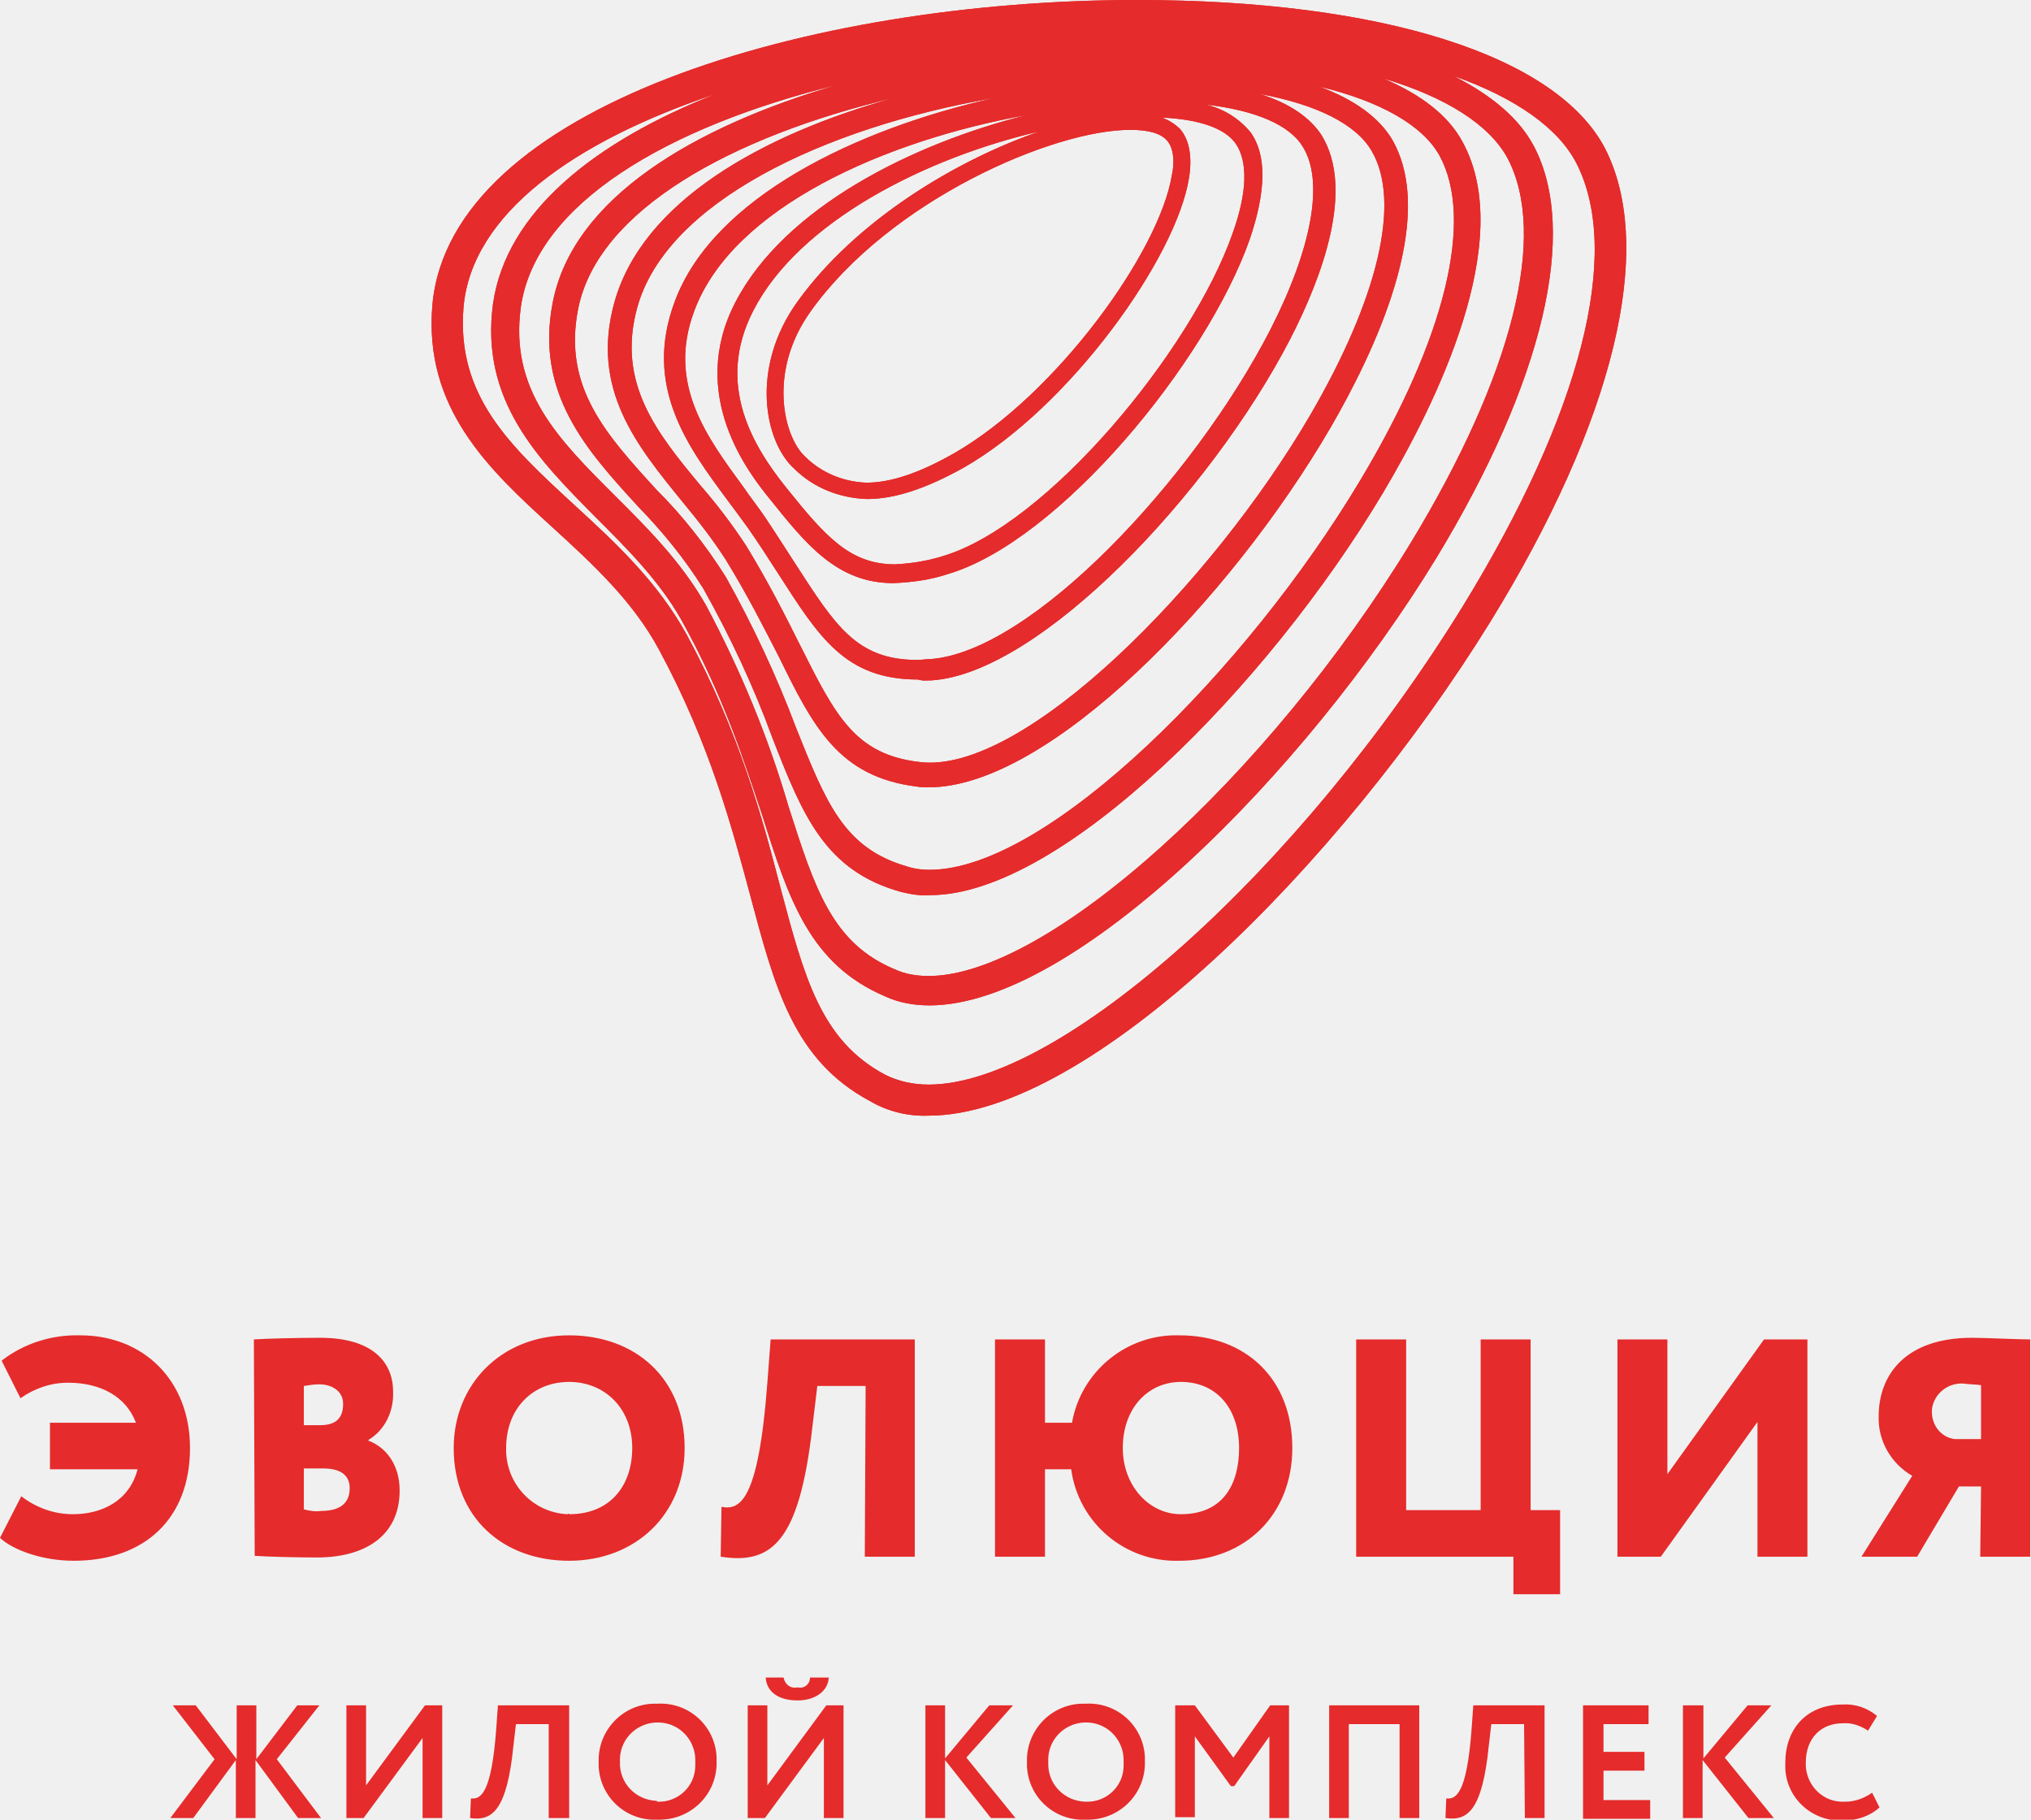
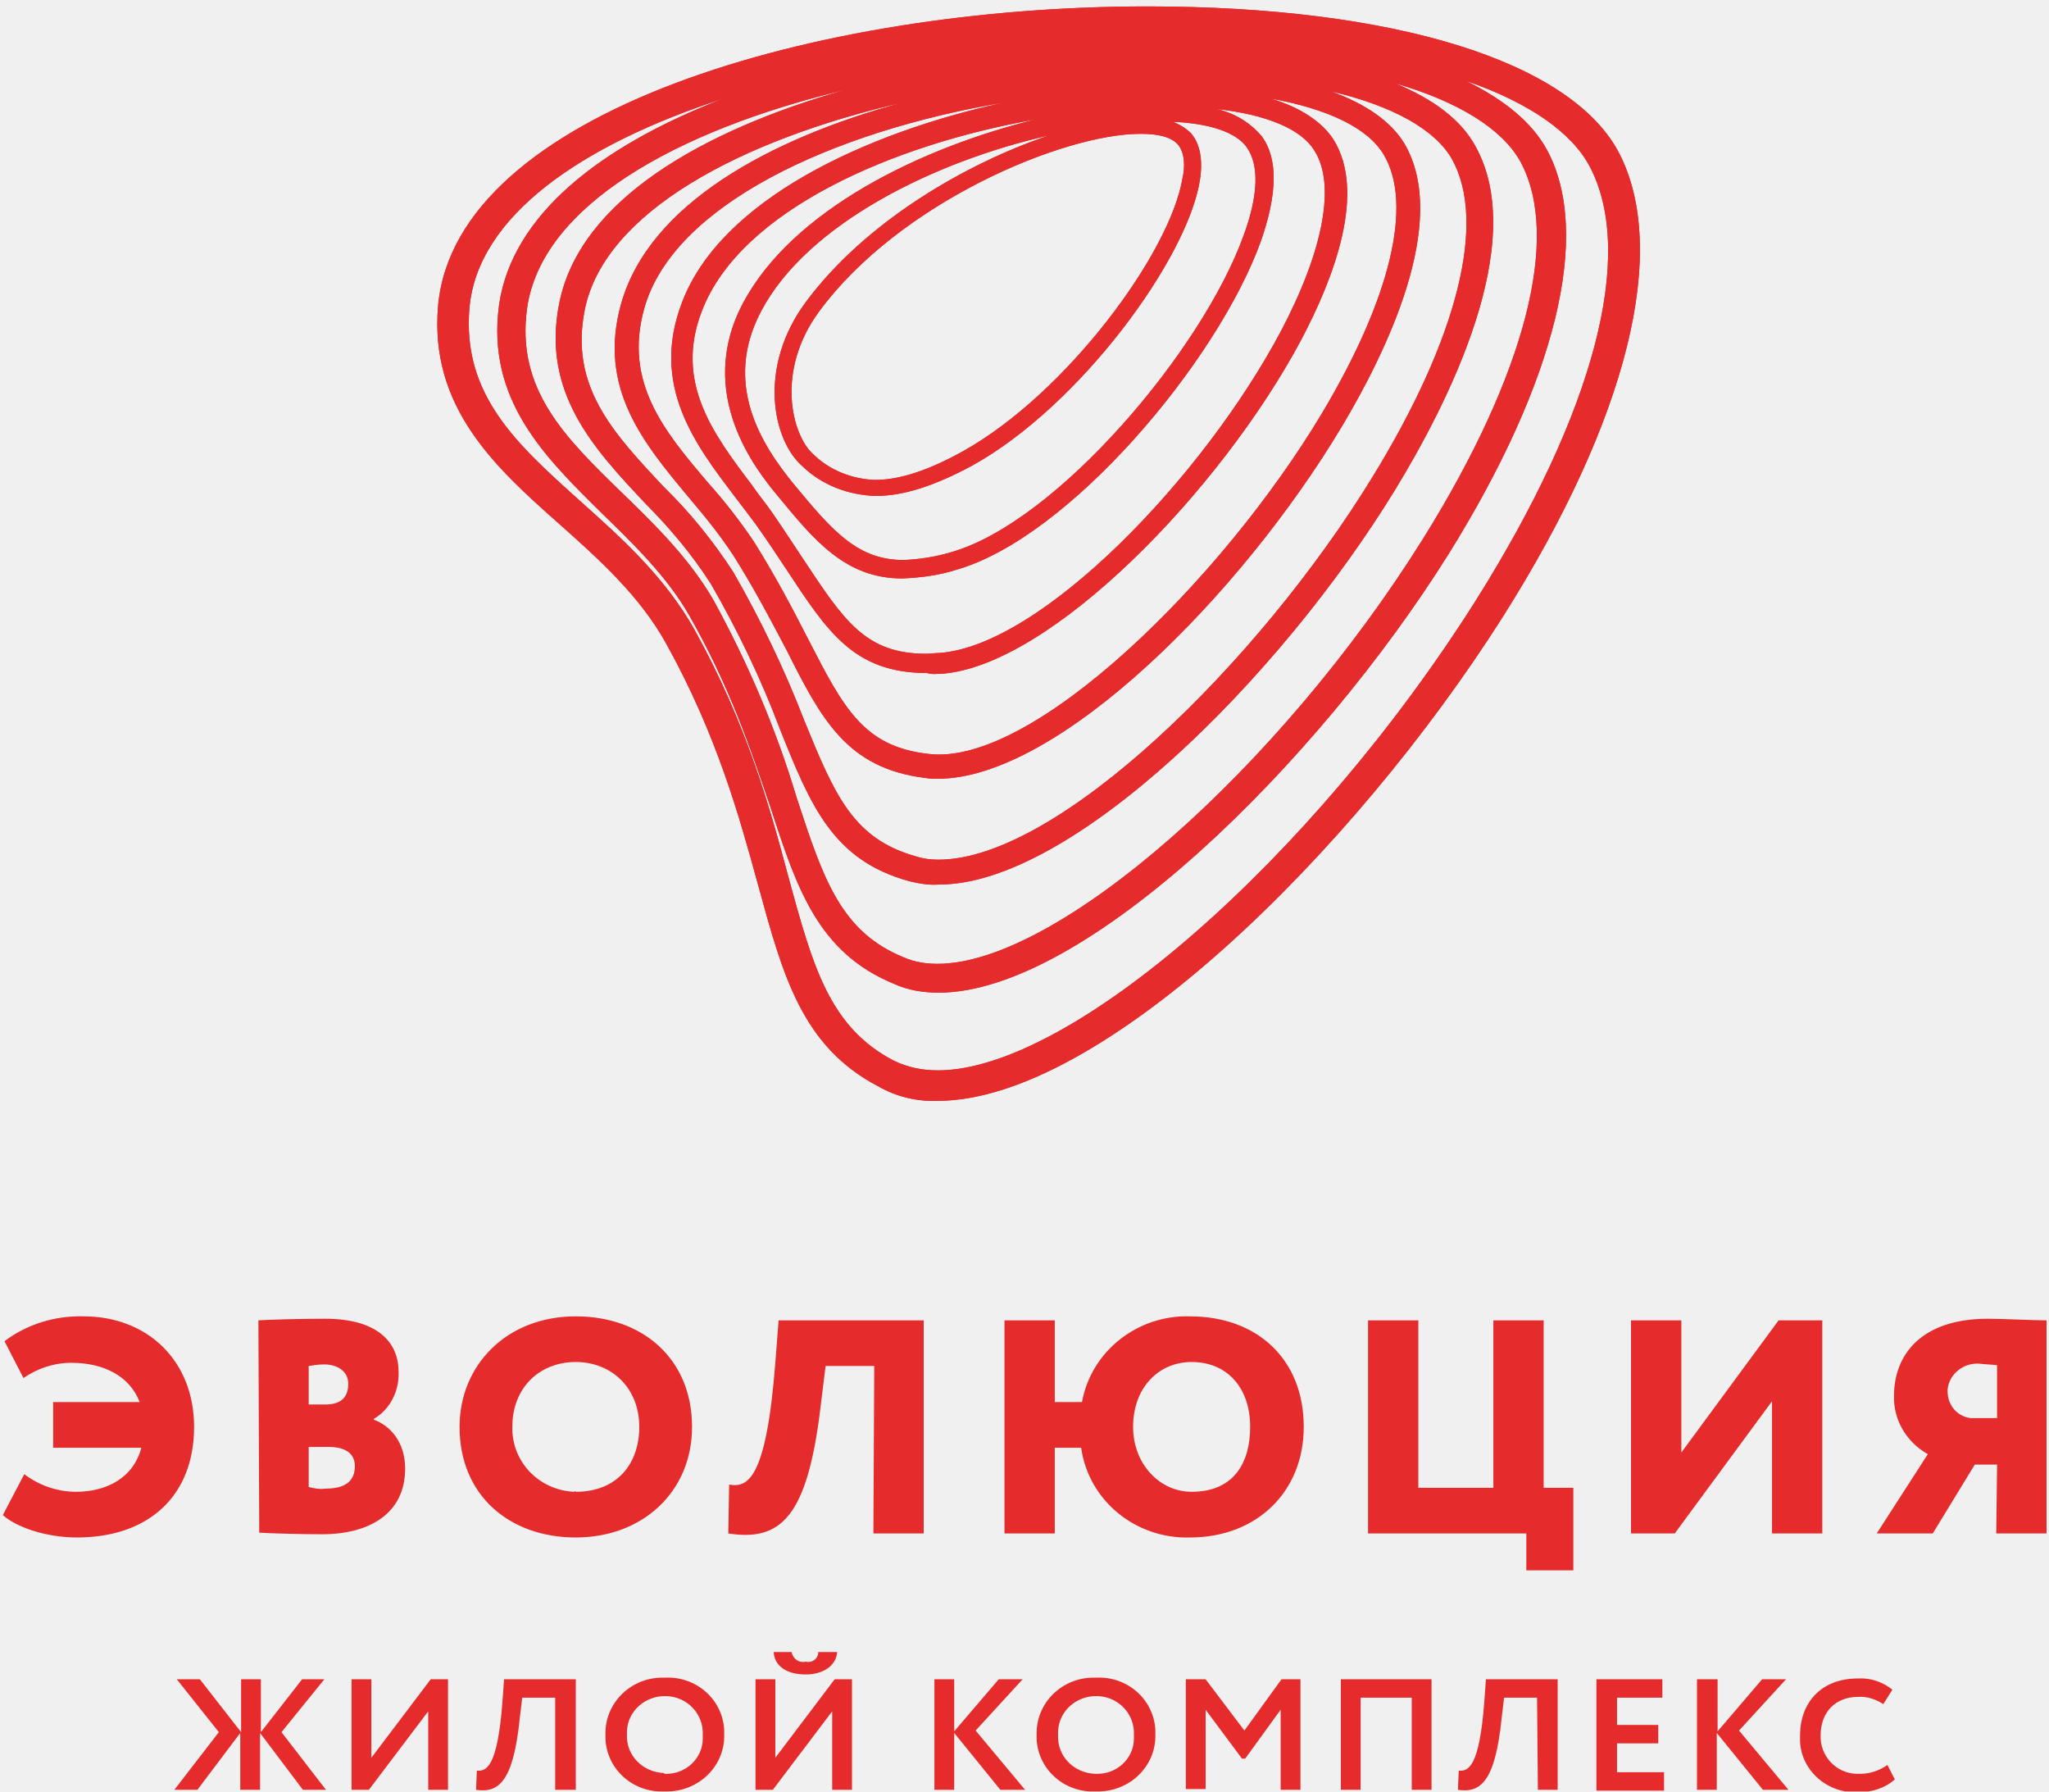
- <svg xmlns="http://www.w3.org/2000/svg" width="96" height="86" viewBox="0 0 96 86" fill="none">
+ <svg xmlns="http://www.w3.org/2000/svg" width="143" height="125" viewBox="0 0 143 125" fill="none">
  <g clip-path="url(#clip0)">
-     <path fill-rule="evenodd" clip-rule="evenodd" d="M8.168 80.596H9.252L11.187 83.144V80.596H12.116V83.144L14.052 80.596H15.097L13.084 83.144L15.174 85.923H14.09L12.077 83.182V85.923H11.148V83.182L9.135 85.923H8.052L10.142 83.144L8.168 80.596ZM16.374 85.923V80.596H17.303V84.379L20.09 80.596H20.903V85.923H19.974V82.14L17.187 85.923H16.374ZM25.936 81.484H24.387L24.271 82.487C23.961 85.575 23.265 86.077 22.219 85.923L22.258 84.996C22.684 85.035 23.226 84.881 23.458 81.677L23.535 80.596H26.903V85.923H25.936V81.484ZM31.084 80.519C32.555 80.442 33.794 81.561 33.871 83.028C33.871 83.105 33.871 83.182 33.871 83.259C33.91 84.726 32.748 85.961 31.239 86C31.2 86 31.123 86 31.084 86C29.613 86.077 28.374 84.958 28.297 83.491C28.297 83.414 28.297 83.337 28.297 83.259C28.258 81.793 29.419 80.558 30.89 80.519C31.006 80.519 31.045 80.519 31.084 80.519ZM31.084 85.151C32.052 85.189 32.864 84.417 32.864 83.452C32.864 83.375 32.864 83.337 32.864 83.259C32.903 82.294 32.168 81.445 31.161 81.407C30.194 81.368 29.342 82.101 29.303 83.105C29.303 83.144 29.303 83.221 29.303 83.259C29.265 84.263 30.039 85.074 31.045 85.112C31.045 85.151 31.084 85.151 31.084 85.151ZM35.342 85.923V80.596H36.271V84.379L39.058 80.596H39.871V85.923H38.942V82.14L36.155 85.923H35.342ZM37.045 79.322C37.123 79.631 37.394 79.824 37.703 79.747C37.974 79.824 38.245 79.631 38.284 79.361C38.284 79.361 38.284 79.322 38.284 79.284H39.174C39.136 79.94 38.516 80.365 37.703 80.365C36.774 80.365 36.232 79.94 36.194 79.284H37.045V79.322ZM43.742 80.596H44.671V83.105L46.761 80.596H47.884L45.677 83.066L48 85.923H46.839L44.671 83.182V85.923H43.742V80.596ZM51.329 80.519C52.8 80.442 54.039 81.561 54.116 83.028C54.116 83.105 54.116 83.182 54.116 83.259C54.155 84.726 52.993 85.961 51.484 86C51.445 86 51.368 86 51.329 86C49.858 86.077 48.619 84.958 48.542 83.491C48.542 83.414 48.542 83.337 48.542 83.259C48.503 81.793 49.664 80.558 51.136 80.519C51.213 80.519 51.252 80.519 51.329 80.519ZM51.329 85.151C52.297 85.189 53.11 84.417 53.11 83.452C53.11 83.375 53.11 83.337 53.11 83.259C53.148 82.294 52.413 81.445 51.407 81.407C50.439 81.368 49.587 82.101 49.548 83.105C49.548 83.182 49.548 83.221 49.548 83.298C49.51 84.302 50.284 85.112 51.29 85.151C51.29 85.151 51.29 85.151 51.329 85.151ZM55.548 80.596H56.477L58.297 83.066L60.039 80.596H60.929V85.923H60V82.063L58.336 84.417H58.181L56.477 82.063V85.884H55.548V80.596ZM66.116 81.484H63.755V85.923H62.826V80.596H67.084V85.923H66.155V81.484H66.116ZM72.039 81.484H70.49L70.374 82.487C70.064 85.575 69.368 86.077 68.323 85.923L68.361 84.996C68.787 85.035 69.329 84.881 69.561 81.677L69.639 80.596H73.007V85.923H72.077L72.039 81.484ZM74.826 80.596H77.923V81.484H75.793V82.796H77.729V83.684H75.793V85.074H78V85.961H74.826V80.596ZM79.587 80.596H80.516V83.105L82.606 80.596H83.729L81.523 83.066L83.845 85.923H82.645L80.477 83.182V85.923H79.548V80.596H79.587ZM88.839 85.421C88.374 85.846 87.755 86.039 87.135 86.039C85.703 86.116 84.465 85.035 84.387 83.607C84.387 83.491 84.387 83.414 84.387 83.298C84.387 81.754 85.355 80.558 87.097 80.558C87.677 80.519 88.258 80.712 88.723 81.098L88.297 81.793C87.948 81.561 87.523 81.407 87.097 81.445C86.09 81.445 85.355 82.14 85.355 83.298C85.316 84.263 86.052 85.112 87.019 85.151C87.097 85.151 87.135 85.151 87.213 85.151C87.677 85.151 88.103 84.996 88.49 84.726L88.839 85.421ZM2.361 67.241H6.426C5.961 66.005 4.761 65.349 3.213 65.349C2.4 65.349 1.626 65.619 0.968 66.083L0.077 64.307C1.123 63.496 2.439 63.072 3.794 63.11C6.774 63.11 8.981 65.233 8.981 68.437C8.981 71.757 6.852 73.764 3.484 73.764C2.013 73.764 0.619 73.262 0 72.683L1.006 70.715C1.703 71.255 2.555 71.564 3.445 71.564C4.8 71.564 6.116 70.946 6.503 69.441H2.361V67.241ZM12 63.303C12.581 63.265 14.013 63.226 15.136 63.226C17.574 63.226 18.581 64.346 18.581 65.774C18.619 66.7 18.194 67.588 17.419 68.051V68.09C18.155 68.36 18.89 69.132 18.89 70.444C18.89 72.606 17.226 73.609 14.981 73.609C14.013 73.609 12.619 73.571 12.039 73.532L12 63.303ZM14.361 65.504V67.356H15.136C15.755 67.356 16.219 67.125 16.219 66.353C16.219 65.735 15.677 65.426 15.097 65.426C14.826 65.426 14.594 65.465 14.361 65.504ZM14.361 69.402V71.332C14.632 71.409 14.903 71.448 15.174 71.409C16.103 71.409 16.529 71.023 16.529 70.329C16.529 69.672 16.026 69.402 15.29 69.402H14.361ZM26.903 63.11C30.039 63.11 32.361 65.156 32.361 68.437C32.361 71.564 30.039 73.764 26.903 73.764C23.768 73.764 21.445 71.718 21.445 68.437C21.445 65.465 23.652 63.11 26.903 63.11ZM26.903 71.564C28.877 71.564 29.884 70.174 29.884 68.437C29.884 66.546 28.568 65.311 26.903 65.311C25.2 65.311 23.923 66.546 23.923 68.437C23.884 70.097 25.161 71.487 26.826 71.564C26.864 71.525 26.903 71.525 26.903 71.564ZM40.916 65.504H38.632L38.4 67.434C37.781 72.838 36.503 73.957 34.065 73.571L34.103 71.216C34.955 71.371 35.845 71.023 36.271 65.349L36.426 63.303H43.239V73.571H40.877L40.916 65.504ZM47.032 63.303H49.394V67.241H50.671C51.097 64.809 53.264 63.033 55.742 63.11C58.877 63.11 61.084 65.156 61.084 68.437C61.084 71.564 58.877 73.764 55.742 73.764C53.187 73.841 50.981 71.988 50.632 69.441H49.394V73.571H47.032V63.303ZM55.819 71.564C57.794 71.564 58.568 70.174 58.568 68.437C58.568 66.546 57.484 65.311 55.819 65.311C54.271 65.311 53.071 66.546 53.071 68.437C53.071 70.213 54.31 71.564 55.819 71.564ZM64.103 63.303H66.465V71.371H69.987V63.303H72.348V71.371H73.742V75.347H71.535V73.571H64.103V63.303ZM76.452 73.571V63.303H78.813V69.672L83.381 63.303H85.432V73.571H83.071V67.202L78.503 73.571H76.452ZM93.639 70.251H92.594L90.619 73.571H87.987L90.387 69.75C89.381 69.171 88.761 68.09 88.8 66.932C88.8 65.002 90.039 63.226 93.213 63.226C93.871 63.226 95.342 63.303 95.961 63.303V73.571H93.6L93.639 70.251ZM93.639 68.051V65.465C93.368 65.426 93.058 65.426 92.787 65.388C92.052 65.349 91.394 65.89 91.316 66.623C91.316 66.662 91.316 66.7 91.316 66.739C91.316 67.356 91.742 67.935 92.4 68.013H93.639V68.051ZM38.052 21.577C37.045 20.651 36.271 17.563 38.323 14.707C42.077 9.457 49.781 6.137 53.419 6.137C54.271 6.137 54.852 6.292 55.161 6.639C55.51 7.025 55.51 7.759 55.394 8.26C54.813 11.889 49.935 18.644 45.097 21.423C43.471 22.349 42.116 22.812 40.955 22.812C39.871 22.774 38.826 22.349 38.052 21.577ZM40.993 23.584C42.31 23.584 43.781 23.083 45.523 22.118C50.555 19.261 55.626 12.159 56.206 8.376C56.361 7.373 56.206 6.601 55.781 6.099C55.548 5.867 55.239 5.674 54.929 5.558C56.671 5.636 57.91 6.06 58.413 6.794C58.993 7.643 58.955 9.11 58.258 11.04C56.323 16.559 49.51 24.82 44.555 26.286C43.819 26.518 43.045 26.634 42.31 26.672C40.181 26.672 39.019 25.36 37.161 23.044C35.613 21.114 33.794 18.18 35.613 14.668C37.781 10.46 43.781 7.45 49.123 6.215C45.213 7.566 40.49 10.383 37.703 14.243C35.419 17.408 36.155 20.921 37.548 22.156C38.439 23.044 39.677 23.546 40.993 23.584ZM44.787 27.136C50.052 25.592 57.019 17.138 59.071 11.31C59.845 9.032 59.884 7.334 59.11 6.253C58.568 5.597 57.832 5.134 56.981 4.941C59.342 5.211 60.968 5.906 61.587 6.948C62.593 8.569 62.013 11.734 60.039 15.594C56.4 22.658 48.774 30.802 43.974 31.15C43.781 31.15 43.548 31.189 43.355 31.189C40.49 31.189 39.484 29.567 37.587 26.634C37.161 25.978 36.697 25.244 36.155 24.434C35.845 23.97 35.497 23.546 35.187 23.083C33.407 20.651 31.51 18.142 32.826 14.668C34.645 9.804 41.845 6.639 48.503 5.443C43.123 6.794 37.084 9.804 34.761 14.282C32.477 18.682 35.419 22.388 36.387 23.584C38.09 25.707 39.561 27.56 42.232 27.56C43.123 27.521 43.974 27.406 44.787 27.136ZM44.052 32.154C49.161 31.806 57.174 23.353 60.968 16.058C62.516 13.047 64.026 8.955 62.477 6.408C61.935 5.558 60.929 4.864 59.535 4.439C62.245 4.941 64.103 5.867 64.839 7.141C66.232 9.534 65.148 14.089 61.935 19.609C57.252 27.637 48.348 36.631 43.471 36.014C40.413 35.666 39.484 33.813 37.819 30.494C37.123 29.104 36.348 27.56 35.264 25.785C34.606 24.781 33.871 23.816 33.097 22.928C31.045 20.458 29.148 18.103 30.116 14.552C31.471 9.573 38.942 6.022 46.993 4.632C40.452 6.099 33.716 9.341 31.897 14.243C30.387 18.258 32.516 21.114 34.374 23.623C34.723 24.086 35.032 24.511 35.342 24.935C35.884 25.707 36.348 26.441 36.774 27.097C38.71 30.108 39.948 32.115 43.394 32.115C43.626 32.192 43.819 32.154 44.052 32.154ZM62.903 20.188C64.916 16.714 67.974 10.383 65.806 6.601C65.187 5.558 64.026 4.709 62.361 4.092C65.264 4.786 67.277 5.944 68.052 7.373C69.677 10.383 68.323 15.98 64.297 22.697C58.993 31.575 49.548 41.109 43.935 41.109C43.587 41.109 43.239 41.07 42.89 40.954C39.91 40.105 39.058 37.982 37.626 34.392C36.697 31.922 35.574 29.529 34.297 27.251C33.368 25.785 32.284 24.395 31.045 23.16C28.645 20.535 26.593 18.296 27.329 14.591C28.258 9.92 34.606 6.446 42.232 4.632C36 6.369 30.348 9.534 29.032 14.32C27.91 18.412 30.116 21.075 32.245 23.7C32.981 24.588 33.677 25.476 34.297 26.441C35.342 28.139 36.116 29.683 36.813 31.034C38.439 34.354 39.639 36.708 43.316 37.172C43.51 37.21 43.703 37.21 43.897 37.21C49.548 37.21 58.142 28.371 62.903 20.188ZM43.974 42.305C50.168 42.305 59.923 32.424 65.381 23.276C67.858 19.107 71.69 11.387 69.135 6.716C68.477 5.481 67.2 4.478 65.381 3.706C68.361 4.593 70.413 5.906 71.264 7.488C73.161 11.117 71.497 17.717 66.697 25.63C59.923 36.747 49.51 46.127 43.897 46.127C43.355 46.127 42.813 46.049 42.31 45.818C39.329 44.583 38.516 41.996 37.277 38.136C36.31 34.817 34.993 31.652 33.368 28.602C32.206 26.557 30.619 24.974 29.071 23.43C26.4 20.767 24.077 18.451 24.619 14.514C25.316 9.611 31.587 5.983 39.561 4.014C32.826 5.983 27.097 9.341 26.129 14.282C25.277 18.605 27.755 21.307 30.155 23.932C31.316 25.128 32.361 26.402 33.252 27.83C34.529 30.108 35.613 32.424 36.503 34.855C37.935 38.522 38.981 41.147 42.581 42.151C43.045 42.267 43.51 42.344 43.974 42.305ZM43.935 47.516C50.787 47.516 61.703 36.515 67.897 26.364C72.929 18.065 74.632 10.962 72.503 6.909C71.806 5.597 70.529 4.516 68.71 3.59C71.652 4.632 73.665 6.06 74.516 7.72C76.684 11.966 74.71 19.57 69.174 28.602C61.471 41.109 50.129 51.26 43.897 51.26C43.161 51.26 42.465 51.106 41.845 50.797C38.787 49.176 38.013 46.165 36.89 41.958C36.039 38.677 34.955 34.624 32.477 30.03C31.084 27.483 29.071 25.63 27.136 23.855C24.116 21.075 21.561 18.721 21.91 14.514C22.297 10.113 27.136 6.678 33.832 4.439C28.064 6.716 23.923 10.036 23.303 14.359C22.684 18.952 25.471 21.732 28.142 24.434C29.613 25.9 31.161 27.444 32.206 29.297C34.181 32.848 35.148 35.898 36.039 38.561C37.277 42.498 38.284 45.586 41.845 47.092C42.503 47.4 43.239 47.516 43.935 47.516ZM43.897 52.727C51.523 52.727 63.368 40.838 70.452 29.374C76.297 19.879 78.271 11.734 75.871 7.025C73.587 2.625 65.303 0 53.729 0C38.206 0 21.29 5.057 20.439 14.398C20.013 19.3 23.11 22.195 26.129 24.935C27.987 26.634 29.923 28.409 31.161 30.725C33.561 35.164 34.606 39.14 35.458 42.305C36.619 46.667 37.51 50.102 41.11 52.032C41.961 52.534 42.929 52.766 43.897 52.727Z" fill="#E52B2B" />
-     <path fill-rule="evenodd" clip-rule="evenodd" d="M38.052 21.577C37.045 20.651 36.271 17.563 38.323 14.707C42.078 9.457 49.781 6.137 53.419 6.137C54.271 6.137 54.852 6.292 55.161 6.639C55.51 7.025 55.51 7.759 55.394 8.26C54.813 11.889 49.936 18.644 45.097 21.423C43.471 22.349 42.116 22.812 40.955 22.812C39.871 22.774 38.826 22.349 38.052 21.577ZM40.994 23.584C42.31 23.584 43.781 23.083 45.523 22.118C50.555 19.261 55.626 12.159 56.207 8.376C56.361 7.373 56.207 6.601 55.781 6.099C55.548 5.867 55.239 5.674 54.929 5.558C56.671 5.636 57.91 6.06 58.413 6.794C58.994 7.643 58.955 9.11 58.258 11.04C56.323 16.559 49.51 24.82 44.555 26.286C43.819 26.518 43.045 26.634 42.31 26.672C40.181 26.672 39.02 25.36 37.161 23.044C35.613 21.114 33.794 18.18 35.613 14.668C37.781 10.46 43.781 7.45 49.123 6.215C45.213 7.566 40.49 10.383 37.703 14.243C35.419 17.408 36.155 20.921 37.548 22.156C38.439 23.044 39.678 23.546 40.994 23.584ZM44.787 27.136C50.052 25.592 57.02 17.138 59.071 11.31C59.845 9.032 59.884 7.334 59.11 6.253C58.568 5.597 57.832 5.134 56.981 4.941C59.342 5.211 60.968 5.906 61.587 6.948C62.594 8.569 62.013 11.734 60.039 15.594C56.4 22.658 48.774 30.802 43.974 31.15C43.781 31.15 43.548 31.189 43.355 31.189C40.49 31.189 39.484 29.567 37.587 26.634C37.161 25.978 36.697 25.244 36.155 24.434C35.845 23.97 35.497 23.546 35.187 23.083C33.407 20.651 31.51 18.142 32.826 14.668C34.645 9.804 41.845 6.639 48.503 5.443C43.123 6.794 37.084 9.804 34.761 14.282C32.478 18.682 35.419 22.388 36.387 23.584C38.09 25.707 39.561 27.56 42.232 27.56C43.123 27.521 43.974 27.406 44.787 27.136ZM44.052 32.154C49.161 31.806 57.174 23.353 60.968 16.057C62.516 13.047 64.026 8.955 62.478 6.408C61.936 5.558 60.929 4.864 59.536 4.439C62.245 4.941 64.103 5.867 64.839 7.141C66.232 9.534 65.148 14.089 61.936 19.609C57.252 27.637 48.349 36.631 43.471 36.014C40.413 35.666 39.484 33.813 37.819 30.494C37.123 29.104 36.349 27.56 35.265 25.785C34.607 24.781 33.871 23.816 33.097 22.928C31.045 20.458 29.148 18.103 30.116 14.552C31.471 9.573 38.942 6.022 46.994 4.632C40.452 6.099 33.716 9.341 31.897 14.243C30.387 18.258 32.516 21.114 34.374 23.623C34.723 24.086 35.032 24.511 35.342 24.935C35.884 25.707 36.349 26.441 36.774 27.097C38.71 30.108 39.949 32.115 43.394 32.115C43.626 32.192 43.819 32.154 44.052 32.154ZM62.903 20.188C64.916 16.714 67.974 10.383 65.807 6.601C65.187 5.558 64.026 4.709 62.361 4.092C65.265 4.786 67.278 5.944 68.052 7.373C69.678 10.383 68.323 15.98 64.297 22.697C58.994 31.575 49.548 41.109 43.936 41.109C43.587 41.109 43.239 41.07 42.891 40.954C39.91 40.105 39.058 37.982 37.626 34.392C36.697 31.922 35.574 29.529 34.297 27.251C33.368 25.785 32.284 24.395 31.045 23.16C28.645 20.535 26.594 18.296 27.329 14.591C28.258 9.92 34.607 6.446 42.232 4.632C36 6.369 30.349 9.534 29.032 14.32C27.91 18.412 30.116 21.075 32.245 23.7C32.981 24.588 33.678 25.476 34.297 26.441C35.342 28.139 36.116 29.683 36.813 31.034C38.439 34.354 39.639 36.708 43.316 37.172C43.51 37.21 43.703 37.21 43.897 37.21C49.548 37.21 58.142 28.371 62.903 20.188ZM43.974 42.305C50.168 42.305 59.923 32.424 65.381 23.276C67.858 19.107 71.691 11.387 69.136 6.716C68.478 5.481 67.2 4.478 65.381 3.706C68.361 4.593 70.413 5.906 71.265 7.488C73.161 11.117 71.497 17.717 66.697 25.63C59.923 36.747 49.51 46.127 43.897 46.127C43.355 46.127 42.813 46.049 42.31 45.818C39.329 44.583 38.516 41.996 37.278 38.136C36.31 34.817 34.994 31.652 33.368 28.602C32.207 26.556 30.619 24.974 29.071 23.43C26.4 20.767 24.078 18.451 24.619 14.514C25.316 9.611 31.587 5.983 39.561 4.014C32.826 5.983 27.097 9.341 26.129 14.282C25.278 18.605 27.755 21.307 30.155 23.932C31.316 25.128 32.361 26.402 33.252 27.83C34.529 30.108 35.613 32.424 36.503 34.855C37.936 38.522 38.981 41.147 42.581 42.151C43.045 42.267 43.51 42.344 43.974 42.305ZM43.936 47.516C50.787 47.516 61.703 36.515 67.897 26.364C72.929 18.065 74.632 10.962 72.503 6.909C71.807 5.597 70.529 4.516 68.71 3.59C71.652 4.632 73.665 6.06 74.516 7.72C76.684 11.966 74.71 19.57 69.174 28.602C61.471 41.109 50.129 51.26 43.897 51.26C43.161 51.26 42.465 51.106 41.845 50.797C38.787 49.176 38.013 46.165 36.891 41.958C36.039 38.677 34.955 34.624 32.478 30.03C31.084 27.483 29.071 25.63 27.136 23.855C24.116 21.075 21.561 18.721 21.91 14.514C22.297 10.113 27.136 6.678 33.832 4.439C28.065 6.716 23.923 10.036 23.303 14.359C22.684 18.952 25.471 21.732 28.142 24.434C29.613 25.9 31.161 27.444 32.207 29.297C34.181 32.848 35.148 35.898 36.039 38.561C37.278 42.498 38.284 45.586 41.845 47.092C42.503 47.4 43.239 47.516 43.936 47.516ZM43.897 52.727C51.523 52.727 63.368 40.838 70.452 29.374C76.297 19.879 78.271 11.734 75.871 7.025C73.587 2.625 65.303 0 53.729 0C38.207 0 21.291 5.057 20.439 14.398C20.013 19.3 23.11 22.195 26.129 24.935C27.987 26.634 29.923 28.409 31.161 30.725C33.561 35.164 34.607 39.14 35.458 42.305C36.62 46.667 37.51 50.102 41.11 52.032C41.961 52.534 42.929 52.766 43.897 52.727Z" fill="#E52B2B" />
+     <path fill-rule="evenodd" clip-rule="evenodd" d="M12.338 117.174H13.949L16.826 120.863V117.174H18.207V120.863L21.084 117.174H22.637L19.645 120.863L22.752 124.888H21.141L18.149 120.919V124.888H16.768V120.919L13.777 124.888H12.166L15.273 120.863L12.338 117.174ZM24.536 124.888V117.174H25.916V122.652L30.059 117.174H31.267V124.888H29.886V119.41L25.744 124.888H24.536ZM38.747 118.459H36.445L36.273 119.913C35.812 124.385 34.777 125.112 33.223 124.888L33.281 123.547C33.914 123.602 34.719 123.379 35.065 118.739L35.18 117.174H40.185V124.888H38.747V118.459ZM46.399 117.062C48.585 116.95 50.426 118.571 50.541 120.696C50.541 120.807 50.541 120.919 50.541 121.031C50.599 123.155 48.873 124.944 46.629 125C46.572 125 46.456 125 46.399 125C44.213 125.112 42.371 123.491 42.256 121.366C42.256 121.255 42.256 121.143 42.256 121.031C42.199 118.907 43.925 117.118 46.111 117.062C46.284 117.062 46.341 117.062 46.399 117.062ZM46.399 123.77C47.837 123.826 49.046 122.708 49.046 121.31C49.046 121.199 49.046 121.143 49.046 121.031C49.103 119.633 48.01 118.404 46.514 118.348C45.076 118.292 43.81 119.354 43.752 120.807C43.752 120.863 43.752 120.975 43.752 121.031C43.695 122.484 44.846 123.658 46.341 123.714C46.341 123.77 46.399 123.77 46.399 123.77ZM52.728 124.888V117.174H54.109V122.652L58.251 117.174H59.459V124.888H58.079V119.41L53.936 124.888H52.728ZM55.259 115.329C55.374 115.776 55.777 116.056 56.237 115.944C56.64 116.056 57.043 115.776 57.1 115.385C57.1 115.385 57.1 115.329 57.1 115.273H58.424C58.366 116.223 57.446 116.838 56.237 116.838C54.857 116.838 54.051 116.223 53.994 115.273H55.259V115.329ZM65.213 117.174H66.594V120.807L69.701 117.174H71.369L68.09 120.751L71.542 124.888H69.816L66.594 120.919V124.888H65.213V117.174ZM76.49 117.062C78.676 116.95 80.517 118.571 80.632 120.696C80.632 120.807 80.632 120.919 80.632 121.031C80.69 123.155 78.964 124.944 76.72 125C76.662 125 76.547 125 76.49 125C74.303 125.112 72.462 123.491 72.347 121.366C72.347 121.255 72.347 121.143 72.347 121.031C72.29 118.907 74.016 117.118 76.202 117.062C76.317 117.062 76.375 117.062 76.49 117.062ZM76.49 123.77C77.928 123.826 79.136 122.708 79.136 121.31C79.136 121.199 79.136 121.143 79.136 121.031C79.194 119.633 78.101 118.404 76.605 118.348C75.167 118.292 73.901 119.354 73.843 120.807C73.843 120.919 73.843 120.975 73.843 121.087C73.786 122.54 74.936 123.714 76.432 123.77C76.432 123.77 76.432 123.77 76.49 123.77ZM82.761 117.174H84.142L86.846 120.751L89.435 117.174H90.759V124.888H89.378V119.298L86.904 122.708H86.674L84.142 119.298V124.832H82.761V117.174ZM98.468 118.459H94.959V124.888H93.578V117.174H99.907V124.888H98.526V118.459H98.468ZM107.271 118.459H104.97L104.797 119.913C104.337 124.385 103.301 125.112 101.748 124.888L101.805 123.547C102.438 123.602 103.244 123.379 103.589 118.739L103.704 117.174H108.71V124.888H107.329L107.271 118.459ZM111.414 117.174H116.017V118.459H112.852V120.36H115.729V121.646H112.852V123.658H116.132V124.944H111.414V117.174ZM118.491 117.174H119.871V120.807L122.978 117.174H124.647L121.367 120.751L124.819 124.888H123.036L119.814 120.919V124.888H118.433V117.174H118.491ZM132.241 124.162C131.551 124.776 130.63 125.056 129.71 125.056C127.581 125.168 125.74 123.602 125.625 121.534C125.625 121.366 125.625 121.255 125.625 121.087C125.625 118.851 127.063 117.118 129.652 117.118C130.515 117.062 131.378 117.341 132.069 117.9L131.436 118.907C130.918 118.571 130.285 118.348 129.652 118.404C128.156 118.404 127.063 119.41 127.063 121.087C127.006 122.484 128.099 123.714 129.537 123.77C129.652 123.77 129.71 123.77 129.825 123.77C130.515 123.77 131.148 123.547 131.724 123.155L132.241 124.162ZM3.708 97.831H9.749C9.059 96.042 7.275 95.092 4.974 95.092C3.765 95.092 2.615 95.483 1.637 96.154L0.313 93.583C1.867 92.409 3.823 91.794 5.837 91.85C10.267 91.85 13.546 94.924 13.546 99.564C13.546 104.372 10.382 107.279 5.376 107.279C3.19 107.279 1.119 106.552 0.198 105.714L1.694 102.863C2.73 103.645 3.996 104.092 5.319 104.092C7.333 104.092 9.289 103.198 9.864 101.018H3.708V97.831ZM18.034 92.129C18.897 92.073 21.026 92.017 22.695 92.017C26.319 92.017 27.815 93.638 27.815 95.707C27.873 97.049 27.24 98.334 26.089 99.005V99.061C27.182 99.452 28.275 100.571 28.275 102.471C28.275 105.602 25.801 107.055 22.464 107.055C21.026 107.055 18.955 106.999 18.092 106.943L18.034 92.129ZM21.544 95.316V97.999H22.695C23.615 97.999 24.305 97.664 24.305 96.546C24.305 95.651 23.5 95.204 22.637 95.204C22.234 95.204 21.889 95.26 21.544 95.316ZM21.544 100.962V103.757C21.947 103.869 22.349 103.925 22.752 103.869C24.133 103.869 24.766 103.31 24.766 102.303C24.766 101.353 24.018 100.962 22.925 100.962H21.544ZM40.185 91.85C44.846 91.85 48.298 94.812 48.298 99.564C48.298 104.092 44.846 107.279 40.185 107.279C35.525 107.279 32.073 104.316 32.073 99.564C32.073 95.26 35.352 91.85 40.185 91.85ZM40.185 104.092C43.12 104.092 44.615 102.08 44.615 99.564C44.615 96.825 42.659 95.036 40.185 95.036C37.654 95.036 35.755 96.825 35.755 99.564C35.697 101.968 37.596 103.981 40.07 104.092C40.128 104.036 40.185 104.036 40.185 104.092ZM61.013 95.316H57.618L57.273 98.111C56.353 105.937 54.454 107.558 50.829 106.999L50.887 103.589C52.153 103.813 53.476 103.31 54.109 95.092L54.339 92.129H64.465V106.999H60.955L61.013 95.316ZM70.103 92.129H73.613V97.831H75.512C76.145 94.309 79.367 91.738 83.049 91.85C87.709 91.85 90.989 94.812 90.989 99.564C90.989 104.092 87.709 107.279 83.049 107.279C79.251 107.391 75.972 104.707 75.454 101.018H73.613V106.999H70.103V92.129ZM83.164 104.092C86.098 104.092 87.249 102.08 87.249 99.564C87.249 96.825 85.638 95.036 83.164 95.036C80.862 95.036 79.079 96.825 79.079 99.564C79.079 102.136 80.92 104.092 83.164 104.092ZM95.477 92.129H98.986V103.813H104.222V92.129H107.731V103.813H109.803V109.571H106.523V106.999H95.477V92.129ZM113.83 106.999V92.129H117.34V101.353L124.129 92.129H127.178V106.999H123.669V97.775L116.88 106.999H113.83ZM139.376 102.192H137.822L134.888 106.999H130.976L134.543 101.465C133.047 100.626 132.126 99.061 132.184 97.384C132.184 94.589 134.025 92.017 138.743 92.017C139.721 92.017 141.907 92.129 142.828 92.129V106.999H139.318L139.376 102.192ZM139.376 99.005V95.26C138.973 95.204 138.513 95.204 138.11 95.148C137.017 95.092 136.039 95.875 135.924 96.937C135.924 96.993 135.924 97.049 135.924 97.105C135.924 97.999 136.557 98.838 137.535 98.949H139.376V99.005ZM56.755 31.698C55.259 30.357 54.109 25.884 57.158 21.747C62.739 14.145 74.189 9.337 79.597 9.337C80.862 9.337 81.726 9.561 82.186 10.064C82.704 10.623 82.704 11.685 82.531 12.412C81.668 17.667 74.419 27.45 67.227 31.475C64.81 32.816 62.797 33.487 61.07 33.487C59.459 33.431 57.906 32.816 56.755 31.698ZM61.128 34.605C63.084 34.605 65.27 33.878 67.86 32.481C75.339 28.344 82.876 18.058 83.739 12.579C83.969 11.126 83.739 10.008 83.106 9.281C82.761 8.946 82.301 8.666 81.841 8.498C84.43 8.61 86.271 9.225 87.019 10.287C87.882 11.517 87.824 13.642 86.789 16.437C83.912 24.431 73.786 36.394 66.421 38.518C65.328 38.854 64.177 39.022 63.084 39.077C59.92 39.077 58.194 37.177 55.432 33.822C53.131 31.027 50.426 26.779 53.131 21.692C56.353 15.598 65.27 11.238 73.21 9.449C67.399 11.405 60.38 15.486 56.237 21.077C52.843 25.661 53.936 30.748 56.007 32.537C57.331 33.822 59.172 34.549 61.128 34.605ZM66.766 39.748C74.591 37.512 84.948 25.269 87.997 16.828C89.148 13.53 89.205 11.07 88.054 9.505C87.249 8.554 86.156 7.884 84.89 7.604C88.4 7.995 90.816 9.002 91.737 10.511C93.233 12.859 92.37 17.443 89.435 23.033C84.027 33.264 72.692 45.059 65.558 45.562C65.27 45.562 64.925 45.618 64.638 45.618C60.38 45.618 58.884 43.27 56.065 39.022C55.432 38.071 54.742 37.009 53.936 35.835C53.476 35.164 52.958 34.549 52.498 33.878C49.851 30.357 47.032 26.723 48.988 21.692C51.692 14.648 62.394 10.064 72.29 8.331C64.292 10.287 55.317 14.648 51.865 21.133C48.47 27.506 52.843 32.872 54.281 34.605C56.813 37.68 58.999 40.363 62.969 40.363C64.292 40.307 65.558 40.139 66.766 39.748ZM65.673 47.016C73.268 46.512 85.178 34.27 90.816 23.704C93.118 19.344 95.361 13.418 93.06 9.728C92.254 8.498 90.759 7.492 88.687 6.877C92.715 7.604 95.477 8.946 96.57 10.79C98.641 14.257 97.03 20.853 92.254 28.847C85.293 40.475 72.06 53.5 64.81 52.606C60.265 52.103 58.884 49.419 56.41 44.612C55.374 42.599 54.224 40.363 52.613 37.792C51.635 36.338 50.541 34.941 49.391 33.655C46.341 30.077 43.522 26.667 44.961 21.524C46.974 14.312 58.079 9.169 70.046 7.157C60.322 9.281 50.311 13.977 47.607 21.077C45.363 26.89 48.528 31.027 51.289 34.661C51.807 35.332 52.268 35.947 52.728 36.562C53.533 37.68 54.224 38.742 54.857 39.692C57.733 44.053 59.575 46.96 64.695 46.96C65.04 47.072 65.328 47.016 65.673 47.016ZM93.693 29.686C96.685 24.654 101.23 15.486 98.008 10.008C97.087 8.498 95.361 7.269 92.887 6.374C97.203 7.38 100.194 9.058 101.345 11.126C103.762 15.486 101.748 23.592 95.764 33.319C87.882 46.177 73.843 59.985 65.501 59.985C64.983 59.985 64.465 59.929 63.947 59.761C59.517 58.532 58.251 55.457 56.122 50.258C54.742 46.68 53.073 43.214 51.174 39.916C49.794 37.792 48.183 35.779 46.341 33.99C42.774 30.189 39.725 26.946 40.818 21.58C42.199 14.816 51.635 9.784 62.969 7.157C53.706 9.672 45.306 14.257 43.35 21.188C41.681 27.114 44.961 30.971 48.125 34.773C49.218 36.059 50.254 37.344 51.174 38.742C52.728 41.202 53.879 43.438 54.914 45.394C57.331 50.202 59.114 53.612 64.58 54.283C64.868 54.339 65.155 54.339 65.443 54.339C73.843 54.339 86.616 41.537 93.693 29.686ZM65.558 61.718C74.764 61.718 89.263 47.407 97.375 34.158C101.057 28.12 106.753 16.94 102.956 10.176C101.978 8.387 100.079 6.933 97.375 5.815C101.805 7.101 104.855 9.002 106.12 11.294C108.94 16.549 106.466 26.108 99.331 37.568C89.263 53.668 73.786 67.252 65.443 67.252C64.638 67.252 63.832 67.141 63.084 66.805C58.654 65.016 57.446 61.271 55.605 55.681C54.166 50.873 52.21 46.289 49.794 41.873C48.068 38.91 45.709 36.618 43.407 34.382C39.437 30.524 35.985 27.17 36.791 21.468C37.826 14.368 47.147 9.113 58.999 6.262C48.988 9.113 40.473 13.977 39.035 21.133C37.769 27.394 41.451 31.307 45.018 35.108C46.744 36.841 48.298 38.686 49.621 40.754C51.52 44.053 53.131 47.407 54.454 50.929C56.583 56.239 58.136 60.041 63.487 61.494C64.177 61.662 64.868 61.774 65.558 61.718ZM65.501 69.265C75.684 69.265 91.909 53.333 101.115 38.63C108.594 26.611 111.126 16.325 107.962 10.455C106.926 8.554 105.027 6.989 102.323 5.647C106.696 7.157 109.688 9.225 110.953 11.629C114.175 17.778 111.241 28.791 103.014 41.873C91.564 59.985 74.706 74.688 65.443 74.688C64.35 74.688 63.314 74.464 62.394 74.017C57.849 71.669 56.698 67.308 55.029 61.215C53.764 56.463 52.153 50.593 48.47 43.941C46.399 40.251 43.407 37.568 40.53 34.996C36.043 30.971 32.245 27.561 32.763 21.468C33.339 15.095 40.53 10.12 50.484 6.877C41.911 10.176 35.755 14.983 34.834 21.244C33.914 27.897 38.056 31.922 42.026 35.835C44.213 37.959 46.514 40.195 48.068 42.879C51.002 48.022 52.44 52.438 53.764 56.295C55.605 61.998 57.1 66.47 62.394 68.65C63.372 69.097 64.465 69.265 65.501 69.265ZM65.443 76.812C76.778 76.812 94.383 59.594 104.912 42.991C113.6 29.238 116.534 17.443 112.967 10.623C109.573 4.25 97.26 0.448 80.057 0.448C56.985 0.448 31.843 7.772 30.577 21.3C29.944 28.4 34.547 32.593 39.035 36.562C41.796 39.022 44.673 41.593 46.514 44.947C50.081 51.376 51.635 57.134 52.9 61.718C54.627 68.035 55.95 73.01 61.301 75.805C62.566 76.532 64.005 76.868 65.443 76.812Z" fill="#E52B2B" />
+     <path fill-rule="evenodd" clip-rule="evenodd" d="M56.756 31.698C55.26 30.357 54.109 25.884 57.158 21.747C62.739 14.145 74.189 9.337 79.597 9.337C80.863 9.337 81.726 9.561 82.186 10.064C82.704 10.623 82.704 11.685 82.531 12.412C81.668 17.667 74.419 27.45 67.227 31.475C64.811 32.816 62.797 33.487 61.071 33.487C59.46 33.431 57.906 32.816 56.756 31.698ZM61.128 34.605C63.084 34.605 65.271 33.878 67.86 32.481C75.34 28.344 82.877 18.058 83.74 12.579C83.97 11.126 83.74 10.008 83.107 9.281C82.762 8.946 82.301 8.666 81.841 8.498C84.43 8.61 86.271 9.225 87.019 10.287C87.882 11.517 87.825 13.642 86.789 16.437C83.912 24.431 73.786 36.394 66.422 38.518C65.328 38.854 64.178 39.022 63.084 39.077C59.92 39.077 58.194 37.177 55.432 33.822C53.131 31.027 50.427 26.779 53.131 21.692C56.353 15.598 65.271 11.238 73.211 9.449C67.4 11.405 60.38 15.486 56.238 21.077C52.843 25.661 53.936 30.748 56.008 32.537C57.331 33.822 59.172 34.549 61.128 34.605ZM66.767 39.748C74.592 37.512 84.948 25.269 87.997 16.828C89.148 13.53 89.206 11.07 88.055 9.505C87.249 8.554 86.156 7.884 84.89 7.604C88.4 7.995 90.817 9.002 91.737 10.511C93.233 12.859 92.37 17.443 89.436 23.033C84.027 33.264 72.693 45.059 65.558 45.562C65.271 45.562 64.926 45.618 64.638 45.618C60.38 45.618 58.885 43.27 56.065 39.022C55.432 38.071 54.742 37.009 53.936 35.835C53.476 35.164 52.958 34.549 52.498 33.878C49.851 30.357 47.032 26.723 48.988 21.692C51.693 14.648 62.394 10.064 72.29 8.331C64.293 10.287 55.317 14.648 51.865 21.133C48.471 27.506 52.843 32.872 54.282 34.605C56.813 37.68 58.999 40.363 62.969 40.363C64.293 40.307 65.558 40.139 66.767 39.748ZM65.674 47.016C73.268 46.512 85.178 34.27 90.817 23.704C93.118 19.344 95.362 13.418 93.06 9.728C92.255 8.498 90.759 7.492 88.688 6.877C92.715 7.604 95.477 8.946 96.57 10.79C98.641 14.257 97.03 20.853 92.255 28.847C85.293 40.475 72.06 53.5 64.811 52.606C60.265 52.103 58.885 49.419 56.41 44.612C55.375 42.599 54.224 40.363 52.613 37.792C51.635 36.338 50.542 34.941 49.391 33.655C46.342 30.077 43.523 26.667 44.961 21.524C46.975 14.312 58.079 9.169 70.046 7.157C60.323 9.281 50.312 13.977 47.608 21.077C45.364 26.89 48.528 31.027 51.29 34.661C51.808 35.332 52.268 35.947 52.728 36.562C53.534 37.68 54.224 38.742 54.857 39.692C57.734 44.053 59.575 46.96 64.695 46.96C65.041 47.072 65.328 47.016 65.674 47.016ZM93.693 29.686C96.685 24.654 101.23 15.486 98.008 10.008C97.088 8.498 95.362 7.269 92.888 6.374C97.203 7.38 100.195 9.058 101.345 11.126C103.762 15.486 101.748 23.592 95.764 33.319C87.882 46.177 73.844 59.985 65.501 59.985C64.983 59.985 64.465 59.929 63.948 59.761C59.517 58.532 58.252 55.457 56.123 50.258C54.742 46.68 53.073 43.214 51.175 39.916C49.794 37.792 48.183 35.779 46.342 33.99C42.775 30.189 39.725 26.946 40.818 21.58C42.199 14.816 51.635 9.784 62.969 7.157C53.706 9.672 45.306 14.257 43.35 21.188C41.681 27.114 44.961 30.971 48.125 34.773C49.219 36.059 50.254 37.344 51.175 38.742C52.728 41.202 53.879 43.438 54.914 45.394C57.331 50.202 59.115 53.612 64.58 54.283C64.868 54.339 65.156 54.339 65.444 54.339C73.844 54.339 86.616 41.537 93.693 29.686ZM65.558 61.718C74.764 61.718 89.263 47.407 97.376 34.158C101.058 28.12 106.754 16.94 102.956 10.176C101.978 8.387 100.08 6.933 97.376 5.815C101.806 7.101 104.855 9.002 106.121 11.294C108.94 16.549 106.466 26.108 99.332 37.568C89.263 53.668 73.786 67.252 65.444 67.252C64.638 67.252 63.833 67.141 63.084 66.805C58.654 65.016 57.446 61.271 55.605 55.681C54.167 50.873 52.21 46.289 49.794 41.873C48.068 38.91 45.709 36.618 43.407 34.382C39.438 30.524 35.986 27.17 36.791 21.468C37.827 14.368 47.147 9.113 58.999 6.262C48.988 9.113 40.473 13.977 39.035 21.133C37.769 27.394 41.451 31.307 45.019 35.108C46.745 36.841 48.298 38.686 49.621 40.754C51.52 44.053 53.131 47.407 54.454 50.929C56.583 56.239 58.136 60.041 63.487 61.494C64.178 61.662 64.868 61.774 65.558 61.718ZM65.501 69.265C75.685 69.265 91.91 53.333 101.115 38.63C108.595 26.611 111.126 16.325 107.962 10.455C106.926 8.554 105.028 6.989 102.324 5.647C106.696 7.157 109.688 9.225 110.954 11.629C114.176 17.778 111.241 28.791 103.014 41.873C91.564 59.985 74.707 74.688 65.444 74.688C64.35 74.688 63.315 74.464 62.394 74.017C57.849 71.669 56.698 67.308 55.03 61.215C53.764 56.463 52.153 50.593 48.471 43.941C46.399 40.251 43.407 37.568 40.531 34.996C36.043 30.971 32.246 27.561 32.764 21.468C33.339 15.095 40.531 10.12 50.484 6.877C41.912 10.176 35.755 14.983 34.835 21.244C33.914 27.897 38.057 31.922 42.027 35.835C44.213 37.959 46.514 40.195 48.068 42.879C51.002 48.022 52.441 52.438 53.764 56.295C55.605 61.998 57.101 66.47 62.394 68.65C63.372 69.097 64.465 69.265 65.501 69.265ZM65.444 76.812C76.778 76.812 94.384 59.594 104.913 42.991C113.6 29.238 116.535 17.443 112.968 10.623C109.573 4.25 97.26 0.448 80.057 0.448C56.986 0.448 31.843 7.772 30.577 21.3C29.944 28.4 34.547 32.593 39.035 36.562C41.797 39.022 44.673 41.593 46.514 44.947C50.082 51.376 51.635 57.134 52.901 61.718C54.627 68.035 55.95 73.01 61.301 75.805C62.567 76.532 64.005 76.868 65.444 76.812Z" fill="#E52B2B" />
  </g>
  <defs>
    <clipPath id="clip0">
-       <rect width="96" height="86" fill="white" />
+       <rect width="142.687" height="124.552" fill="white" transform="translate(0.198242 0.448486)" />
    </clipPath>
  </defs>
</svg>
